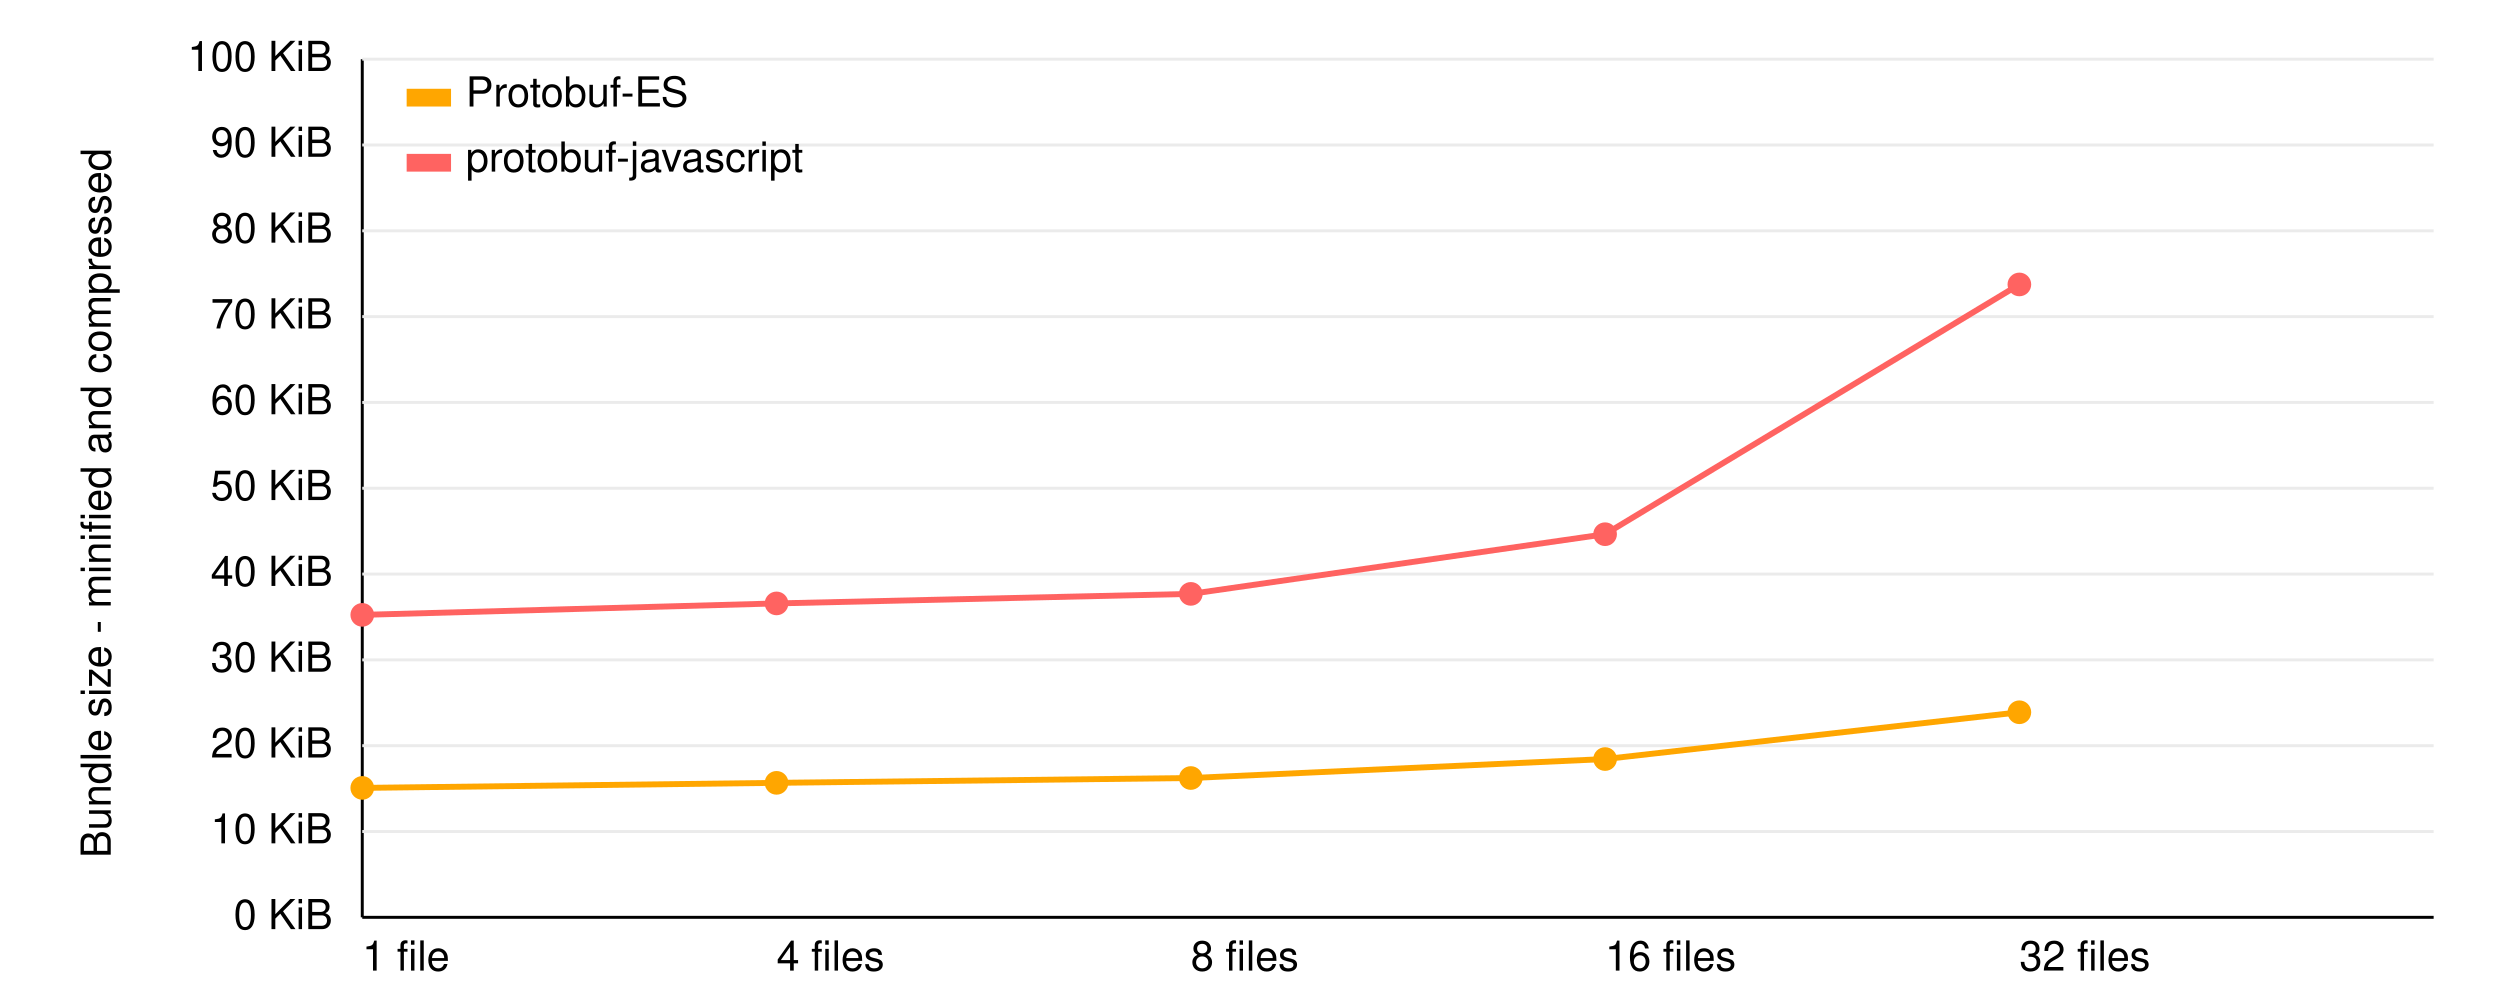
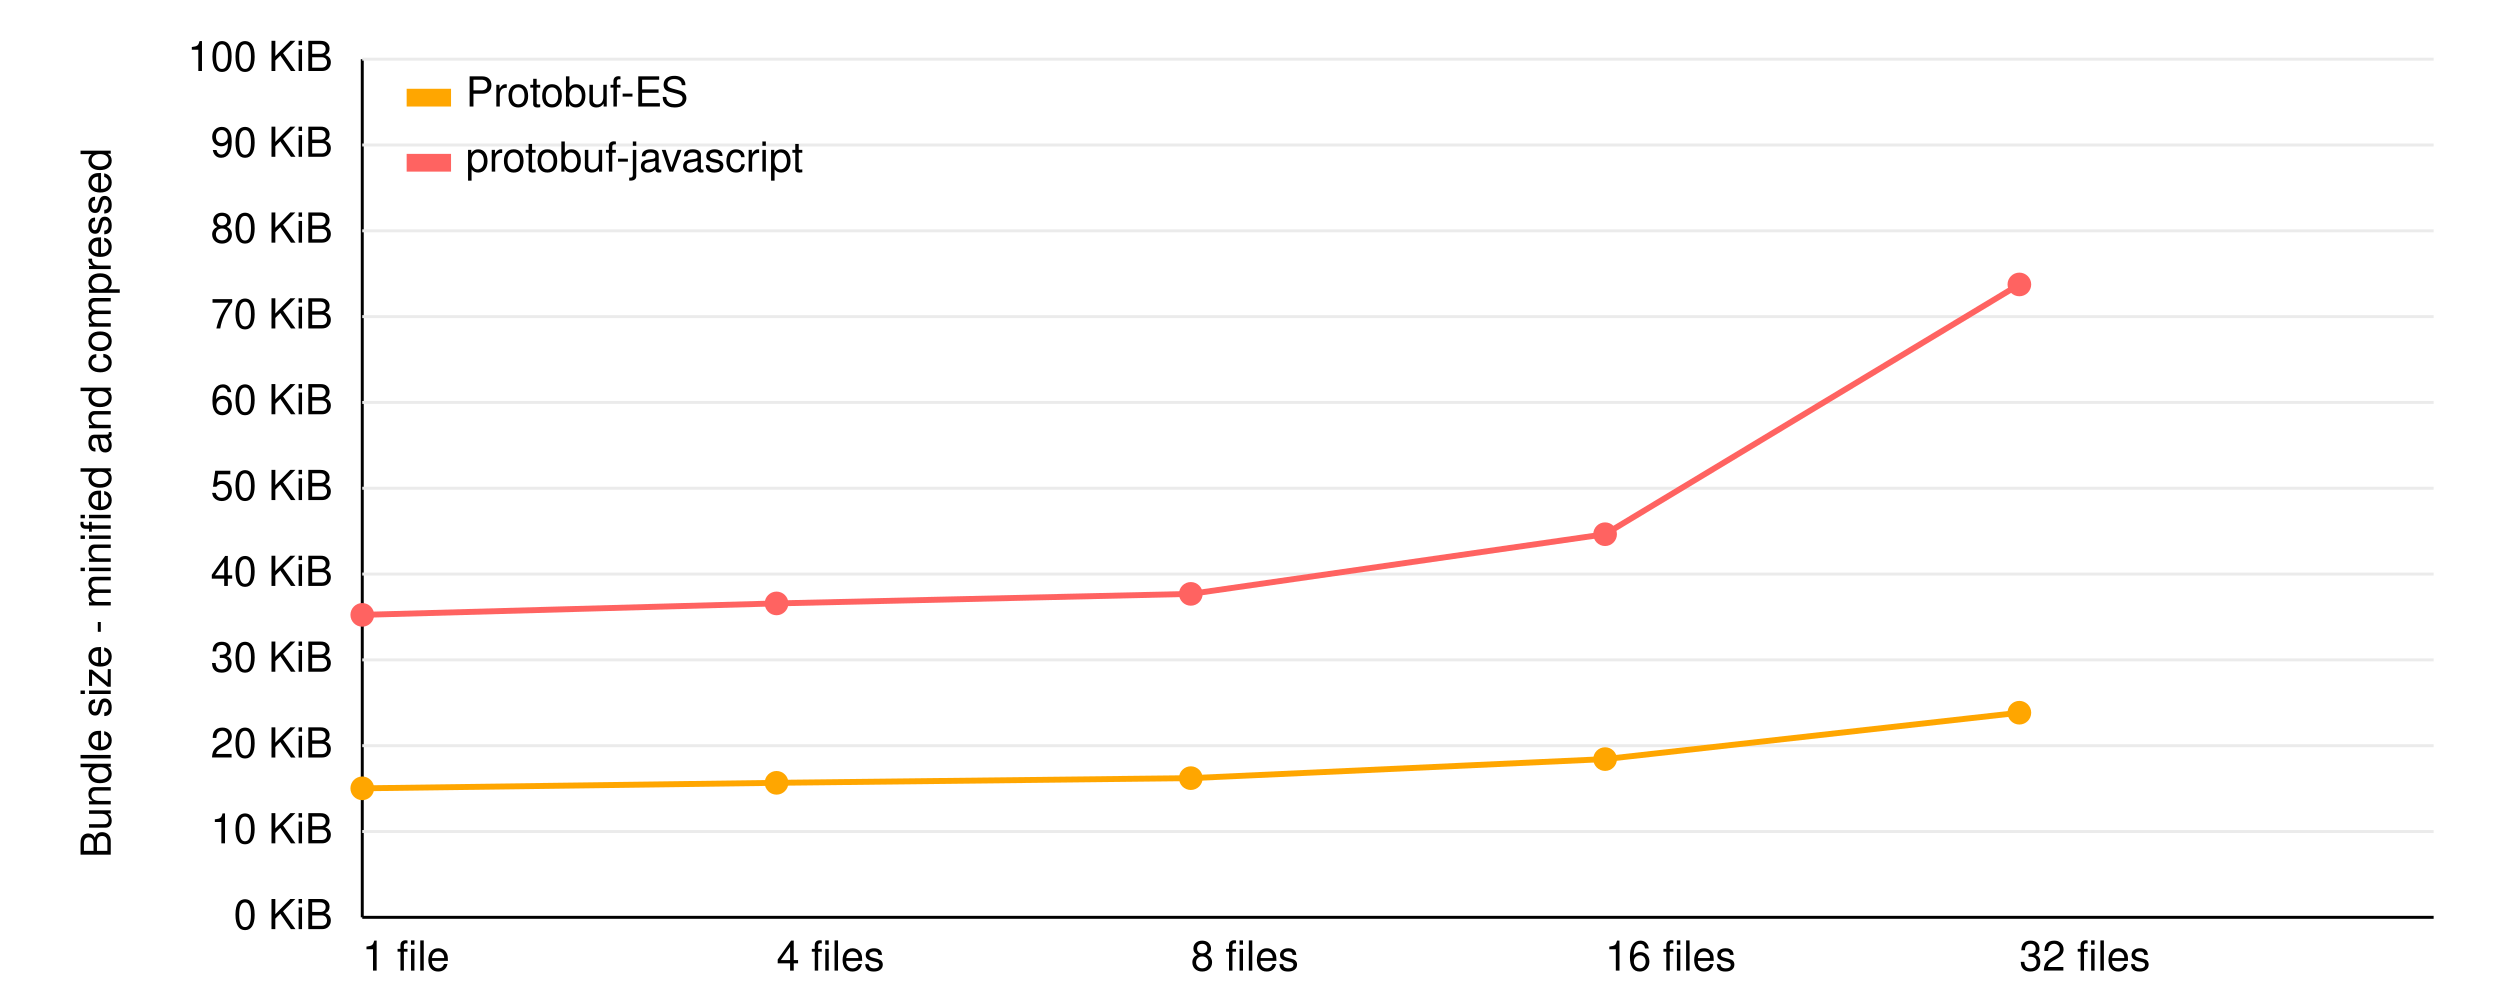
<svg xmlns="http://www.w3.org/2000/svg" version="1.1" width="820px" height="330px" viewBox="0 0 820 340" class="chart">
  <style>
      
      text {
        font: 14px Verdana, Helvetica, Arial, sans-serif;
      }
      
    </style>
  <g transform="translate(110,310)">
    <line y1="0" x2="700" stroke="black" />
    <text x="0" y="18" text-anchor="start">1 file</text>
    <text x="140" y="18" text-anchor="start">4 files</text>
    <text x="280" y="18" text-anchor="start">8 files</text>
    <text x="420" y="18" text-anchor="start">16 files</text>
    <text x="560" y="18" text-anchor="start">32 files</text>
  </g>
  <g transform="translate(110, 20)">
    <line x1="0" x2="0" y1="0" y2="290" stroke="black" />
    <g transform="rotate(-90), translate(-150,-85)">
      <text text-anchor="middle">Bundle size - minified and compressed</text>
    </g>
    <text x="-10" y="4" text-anchor="end">100 KiB</text>
    <line x1="0" x2="700" y1="0" y2="0" stroke="#ebebeb" />
    <text x="-10" y="33" text-anchor="end">90 KiB</text>
    <line x1="0" x2="700" y1="29" y2="29" stroke="#ebebeb" />
    <text x="-10" y="62" text-anchor="end">80 KiB</text>
    <line x1="0" x2="700" y1="58" y2="58" stroke="#ebebeb" />
    <text x="-10" y="91" text-anchor="end">70 KiB</text>
    <line x1="0" x2="700" y1="87" y2="87" stroke="#ebebeb" />
    <text x="-10" y="120" text-anchor="end">60 KiB</text>
    <line x1="0" x2="700" y1="116" y2="116" stroke="#ebebeb" />
    <text x="-10" y="149" text-anchor="end">50 KiB</text>
    <line x1="0" x2="700" y1="145" y2="145" stroke="#ebebeb" />
    <text x="-10" y="178" text-anchor="end">40 KiB</text>
    <line x1="0" x2="700" y1="174" y2="174" stroke="#ebebeb" />
    <text x="-10" y="207" text-anchor="end">30 KiB</text>
    <line x1="0" x2="700" y1="203" y2="203" stroke="#ebebeb" />
    <text x="-10" y="236" text-anchor="end">20 KiB</text>
    <line x1="0" x2="700" y1="232" y2="232" stroke="#ebebeb" />
    <text x="-10" y="265" text-anchor="end">10 KiB</text>
    <line x1="0" x2="700" y1="261" y2="261" stroke="#ebebeb" />
    <text x="-10" y="294" text-anchor="end">0 KiB</text>
  </g>
  <g transform="translate(110, 20)">
-     <polyline fill="none" stroke="#ffa600" stroke-width="2" points="0,246.265 140,244.554 280,242.923 420,236.511 560,220.7">
+     <polyline fill="none" stroke="#ffa600" stroke-width="2" points="0,246.407 140,244.546 280,242.966 420,236.528 560,220.853">
    </polyline>
-     <circle cx="0" cy="246.265" r="4" fill="#ffa600" />
-     <circle cx="140" cy="244.554" r="4" fill="#ffa600" />
-     <circle cx="280" cy="242.923" r="4" fill="#ffa600" />
-     <circle cx="420" cy="236.511" r="4" fill="#ffa600" />
-     <circle cx="560" cy="220.7" r="4" fill="#ffa600" />
+     <circle cx="0" cy="246.407" r="4" fill="#ffa600" />
+     <circle cx="140" cy="244.546" r="4" fill="#ffa600" />
+     <circle cx="280" cy="242.966" r="4" fill="#ffa600" />
+     <circle cx="420" cy="236.528" r="4" fill="#ffa600" />
+     <circle cx="560" cy="220.853" r="4" fill="#ffa600" />
  </g>
  <g transform="translate(110, 20)">
    <polyline fill="none" stroke="#ff6361" stroke-width="2" points="0,187.789 140,183.918 280,180.695 420,160.528 560,76.125">
    </polyline>
    <circle cx="0" cy="187.789" r="4" fill="#ff6361" />
    <circle cx="140" cy="183.918" r="4" fill="#ff6361" />
    <circle cx="280" cy="180.695" r="4" fill="#ff6361" />
    <circle cx="420" cy="160.528" r="4" fill="#ff6361" />
    <circle cx="560" cy="76.125" r="4" fill="#ff6361" />
  </g>
  <g transform="translate(125, 30)">
    <g transform="translate(0, 0)">
      <rect width="15" height="6" fill="#ffa600" />
      <text x="20" y="6">Protobuf-ES</text>
    </g>
    <g transform="translate(0, 22)">
      <rect width="15" height="6" fill="#ff6361" />
      <text x="20" y="6">protobuf-javascript</text>
    </g>
  </g>
</svg>
